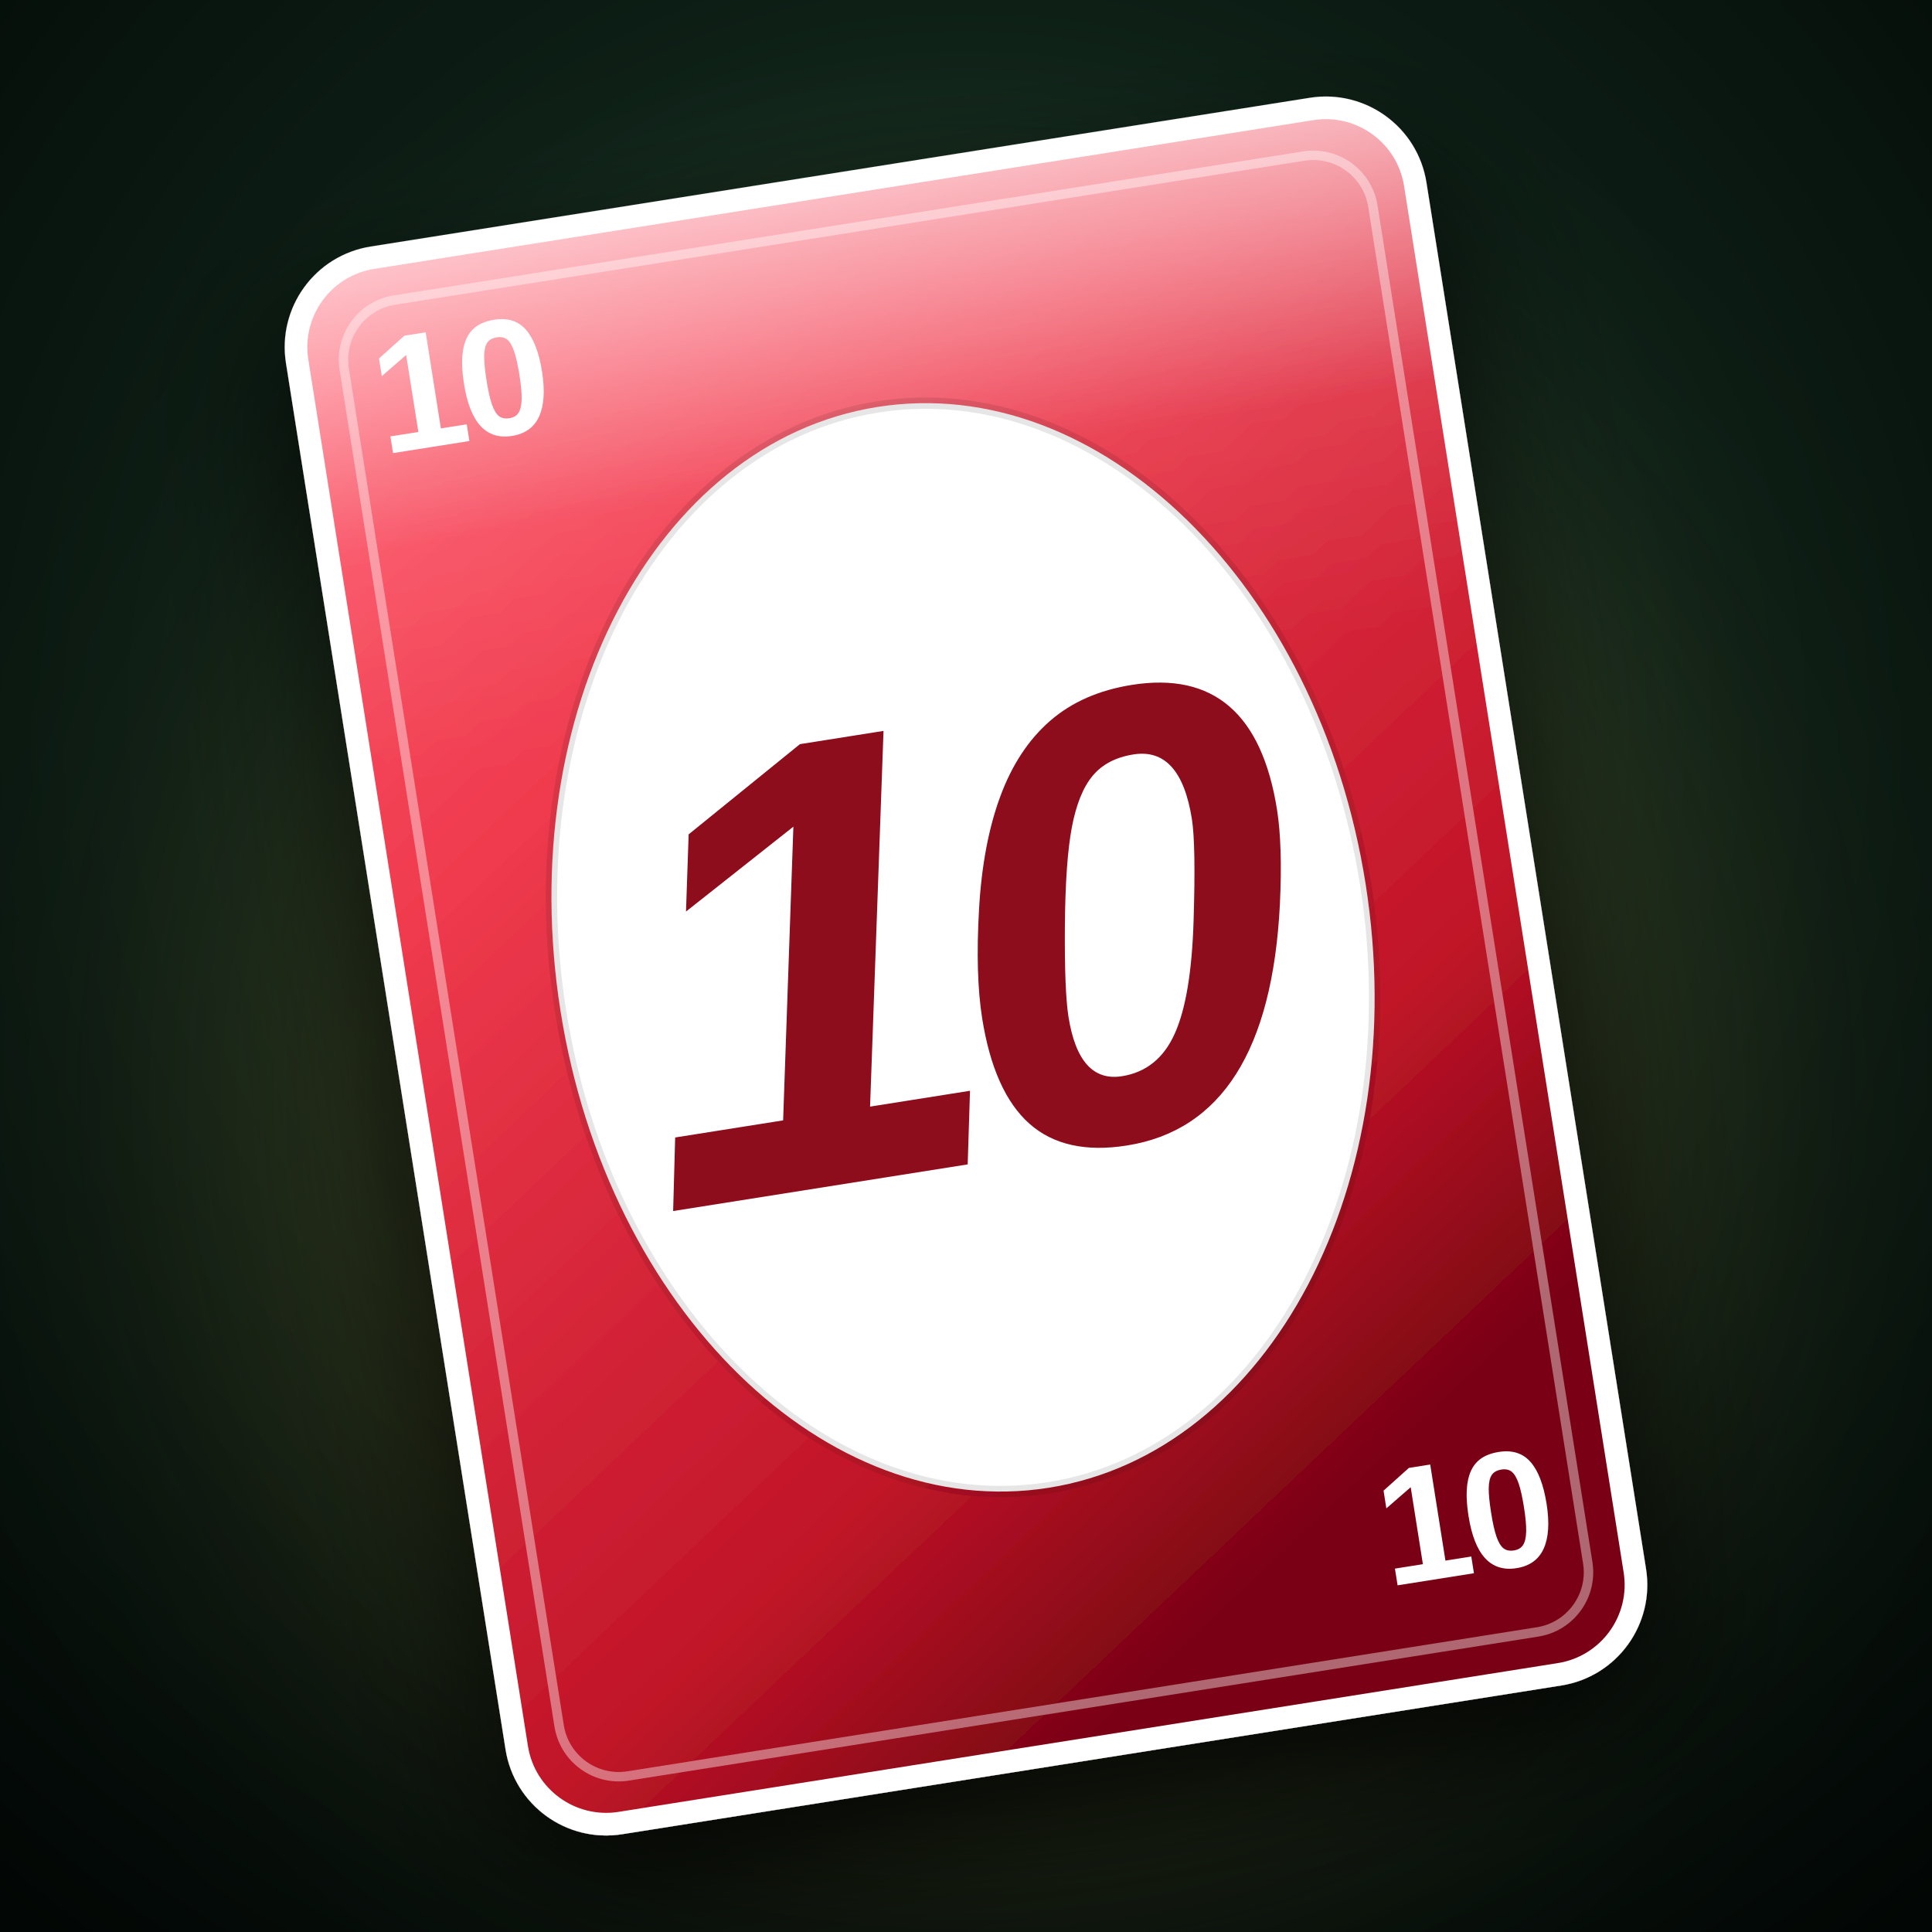
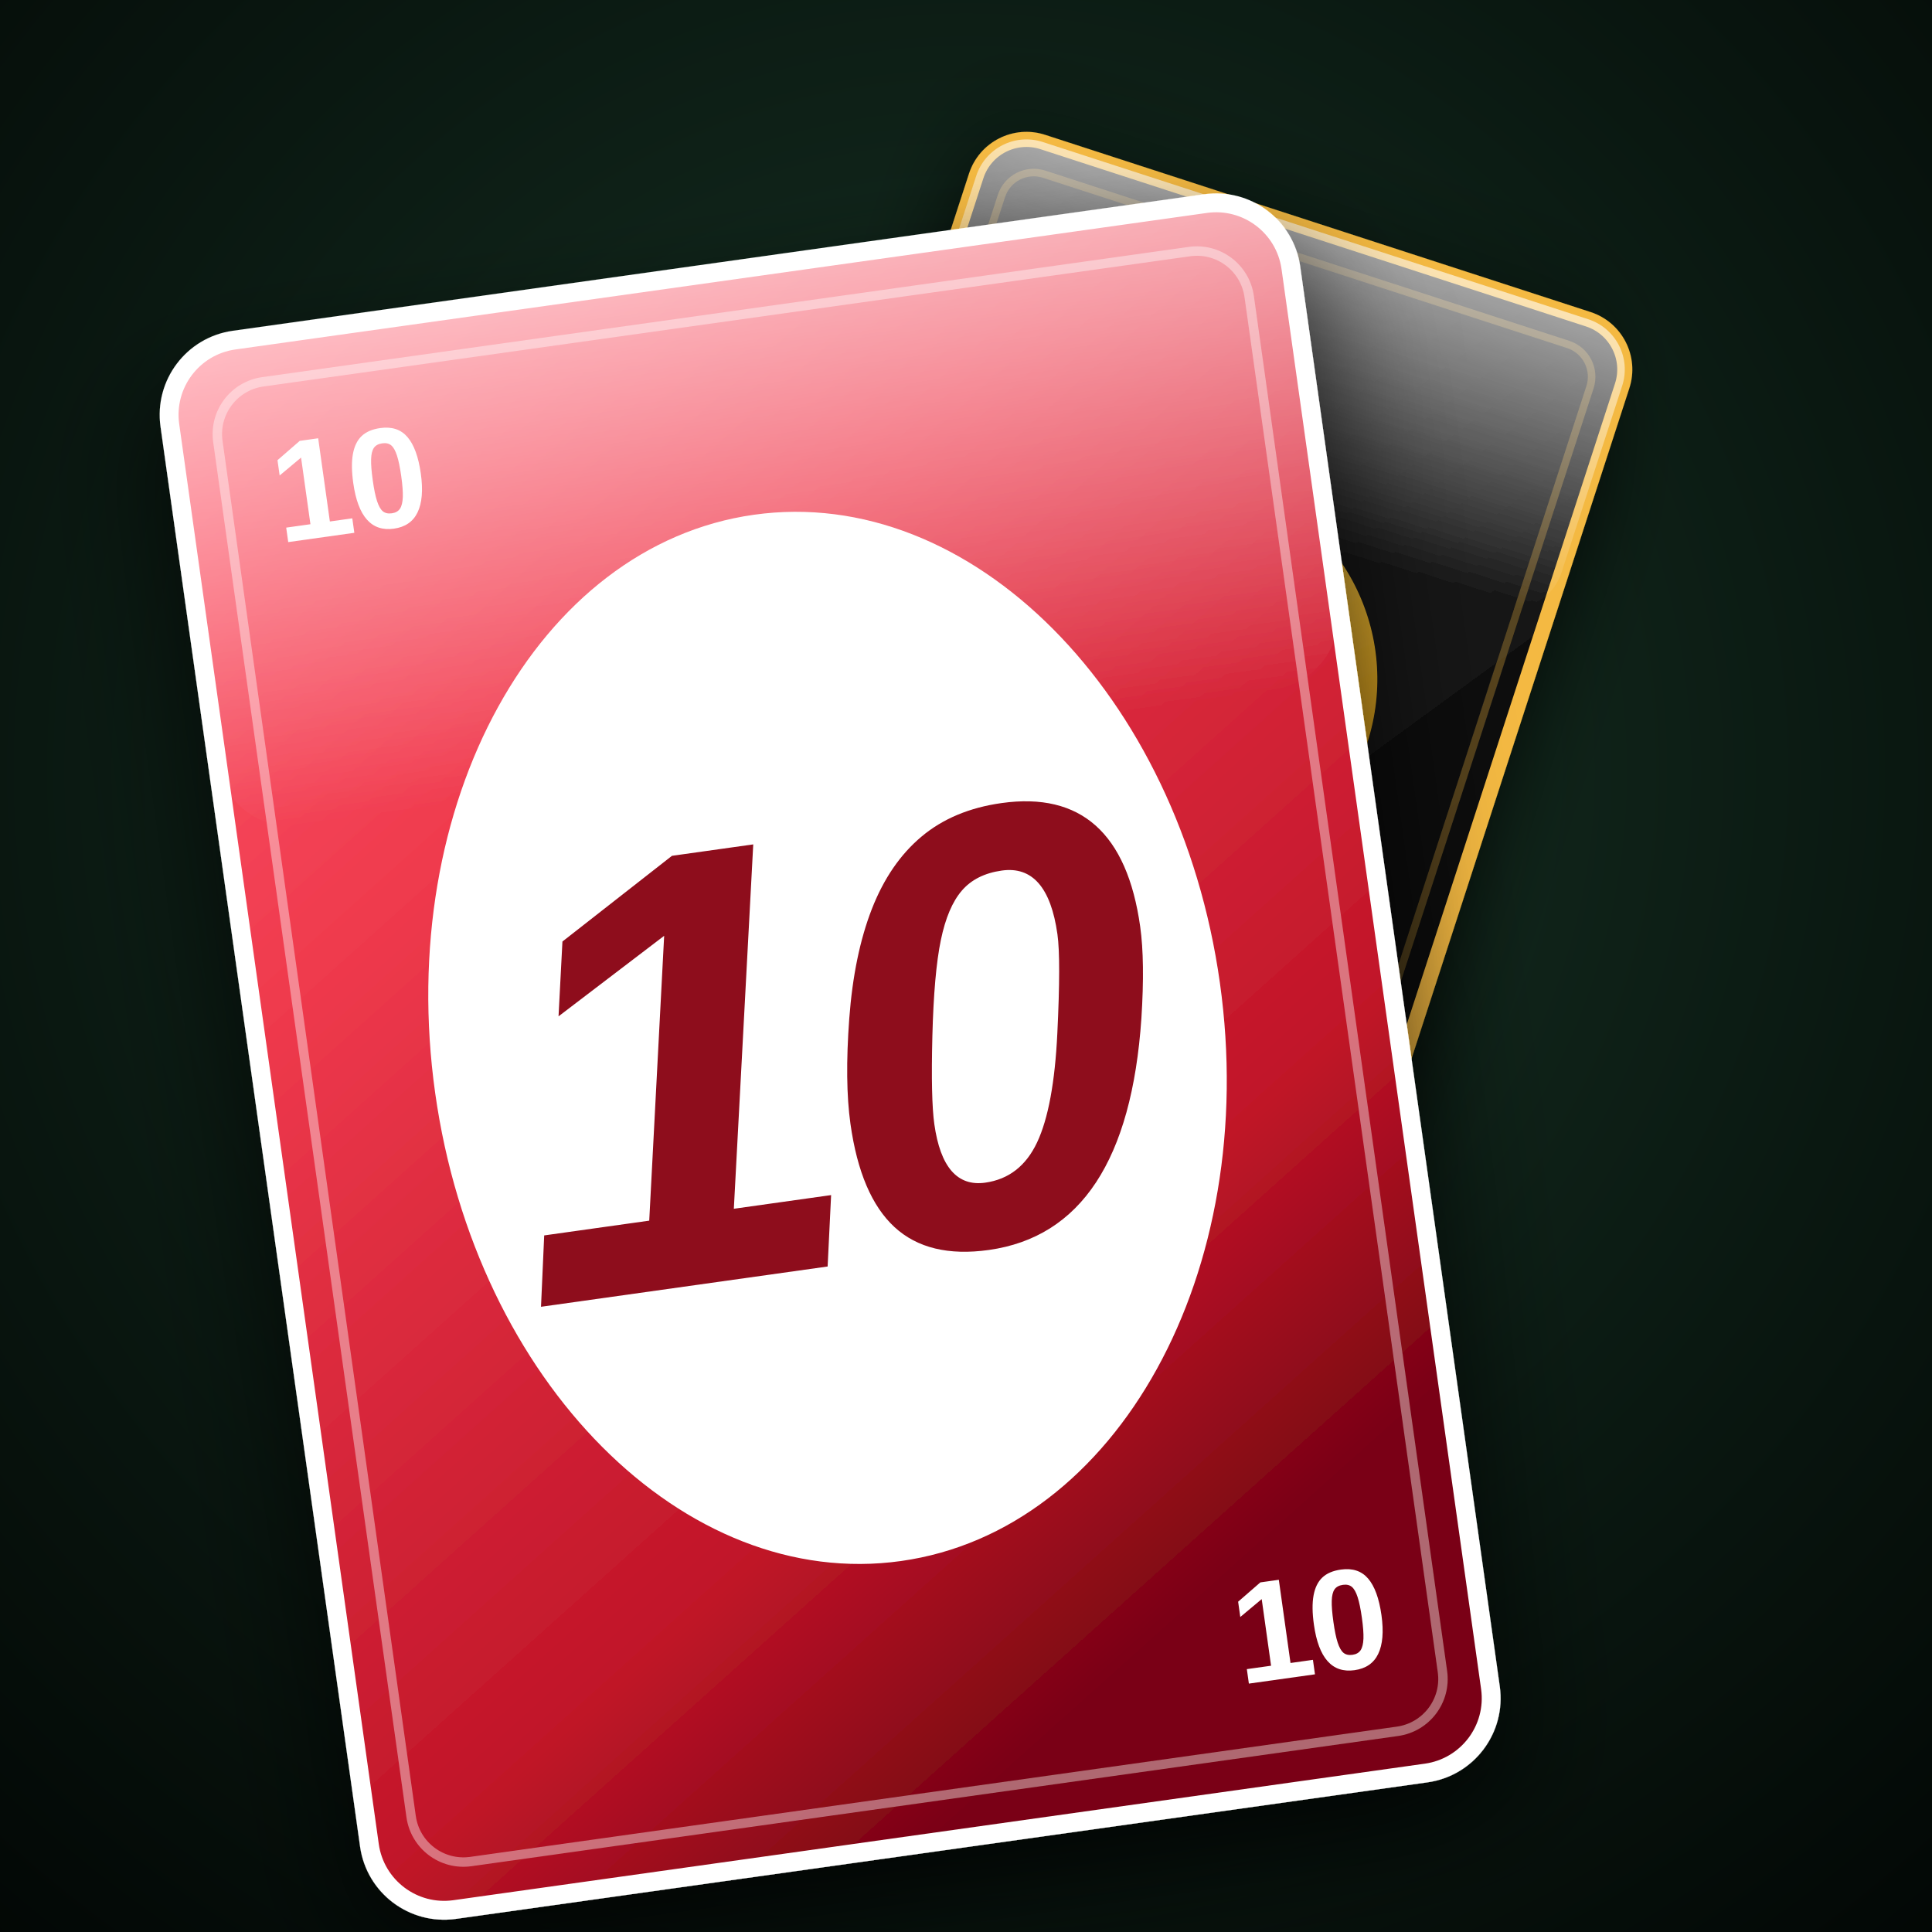
<svg xmlns="http://www.w3.org/2000/svg" viewBox="0 0 512 512" width="512" height="512" role="img" aria-label="TYEYYIY Phase 10">
  <defs>
-     <radialGradient id="bg" cx="50%" cy="38%" r="78%">
-       <stop offset="0%" stop-color="#214532" />
-       <stop offset="48%" stop-color="#0d1f16" />
+     <radialGradient id="bg" cx="50%" cy="40%" r="80%">
+       <stop offset="0%" stop-color="#183526" />
+       <stop offset="60%" stop-color="#0a1811" />
      <stop offset="100%" stop-color="#020604" />
    </radialGradient>
    <linearGradient id="cardRed" x1="0" y1="0" x2="0.5" y2="1">
      <stop offset="0%" stop-color="#ff5c6e" />
      <stop offset="35%" stop-color="#ef3a4d" />
      <stop offset="80%" stop-color="#c01528" />
      <stop offset="100%" stop-color="#7a0413" />
    </linearGradient>
+     <linearGradient id="cardWild" x1="0" y1="0" x2="1" y2="1">
+       <stop offset="0%" stop-color="#2a2a2a" />
+       <stop offset="100%" stop-color="#050505" />
+     </linearGradient>
+     <linearGradient id="gold" x1="0" y1="0" x2="1" y2="1">
+       <stop offset="0%" stop-color="#ffd75e" />
+       <stop offset="100%" stop-color="#c98a05" />
+     </linearGradient>
    <linearGradient id="gloss" x1="0" y1="0" x2="0" y2="1">
-       <stop offset="0%" stop-color="#ffffff" stop-opacity="0.65" />
-       <stop offset="55%" stop-color="#ffffff" stop-opacity="0.08" />
+       <stop offset="0%" stop-color="#ffffff" stop-opacity="0.6" />
      <stop offset="100%" stop-color="#ffffff" stop-opacity="0" />
    </linearGradient>
-     <filter id="cardShadow" x="-40%" y="-40%" width="180%" height="180%">
-       <feGaussianBlur in="SourceAlpha" stdDeviation="18" result="blur" />
-       <feOffset in="blur" dy="14" result="offsetBlur" />
-       <feFlood flood-color="#000000" flood-opacity="0.8" />
-       <feComposite in2="offsetBlur" operator="in" />
-       <feMerge>
-         <feMergeNode />
-         <feMergeNode in="SourceGraphic" />
-       </feMerge>
-     </filter>
-     <filter id="ambientGlow" x="-50%" y="-50%" width="200%" height="200%">
-       <feGaussianBlur stdDeviation="48" />
+     <filter id="shadow" x="-30%" y="-30%" width="160%" height="160%">
+       <feDropShadow dx="0" dy="12" stdDeviation="15" flood-color="#000000" flood-opacity="0.75" />
    </filter>
  </defs>
  <rect width="512" height="512" fill="url(#bg)" />
-   <ellipse cx="256" cy="290" rx="190" ry="200" fill="#f4b942" opacity="0.16" filter="url(#ambientGlow)" />
-   <g transform="translate(256 256) rotate(-9)" filter="url(#cardShadow)">
-     <rect x="-150" y="-210" width="300" height="420" rx="24" fill="url(#cardRed)" stroke="#ffffff" stroke-width="6" />
-     <rect x="-138" y="-198" width="276" height="396" rx="16" fill="none" stroke="rgba(255,255,255,0.4)" stroke-width="2.5" />
-     <rect x="-150" y="-210" width="300" height="140" rx="24" fill="url(#gloss)" />
-     <ellipse cx="0" cy="-5" rx="108" ry="145" fill="#ffffff" />
-     <ellipse cx="0" cy="-5" rx="108" ry="145" fill="none" stroke="rgba(0,0,0,0.1)" stroke-width="3" />
-     <text x="0" y="52" font-family="'Arial Black', Arial, Helvetica, sans-serif" font-size="170" font-weight="900" font-style="italic" fill="#8e0c1c" text-anchor="middle" letter-spacing="-10">10</text>
-     <text x="-108" y="-158" font-family="Arial, Helvetica, sans-serif" font-size="44" font-weight="900" fill="#ffffff" text-anchor="middle" letter-spacing="-2">10</text>
-     <text x="108" y="180" font-family="Arial, Helvetica, sans-serif" font-size="44" font-weight="900" fill="#ffffff" text-anchor="middle" letter-spacing="-2">10</text>
+   <g transform="translate(310, 180) rotate(18)" filter="url(#shadow)">
+     <rect x="-90" y="-125" width="180" height="250" rx="14" fill="url(#cardWild)" stroke="#f4b942" stroke-width="4" />
+     <rect x="-82" y="-117" width="164" height="234" rx="9" fill="none" stroke="rgba(244,185,66,0.3)" stroke-width="2" />
+     <circle cx="0" cy="0" r="55" fill="url(#gold)" />
+     <text x="0" y="22" font-family="'Arial Black', Arial, sans-serif" font-size="72" font-weight="900" font-style="italic" fill="#050505" text-anchor="middle">W</text>
+     <rect x="-90" y="-125" width="180" height="80" rx="14" fill="url(#gloss)" />
+   </g>
+   <g transform="translate(220, 280) rotate(-8)" filter="url(#shadow)">
+     <rect x="-150" y="-210" width="300" height="420" rx="20" fill="url(#cardRed)" stroke="#ffffff" stroke-width="5" />
+     <rect x="-138" y="-198" width="276" height="396" rx="14" fill="none" stroke="rgba(255,255,255,0.4)" stroke-width="2.5" />
+     <ellipse cx="0" cy="-5" rx="105" ry="140" fill="#ffffff" />
+     <text x="0" y="55" font-family="'Arial Black', Arial, sans-serif" font-size="165" font-weight="900" font-style="italic" fill="#8e0c1c" text-anchor="middle" letter-spacing="-8">10</text>
+     <text x="-105" y="-155" font-family="Arial, sans-serif" font-size="38" font-weight="900" fill="#ffffff" text-anchor="middle" letter-spacing="-1">10</text>
+     <text x="105" y="180" font-family="Arial, sans-serif" font-size="38" font-weight="900" fill="#ffffff" text-anchor="middle" letter-spacing="-1">10</text>
+     <rect x="-150" y="-210" width="300" height="130" rx="20" fill="url(#gloss)" />
  </g>
</svg>
